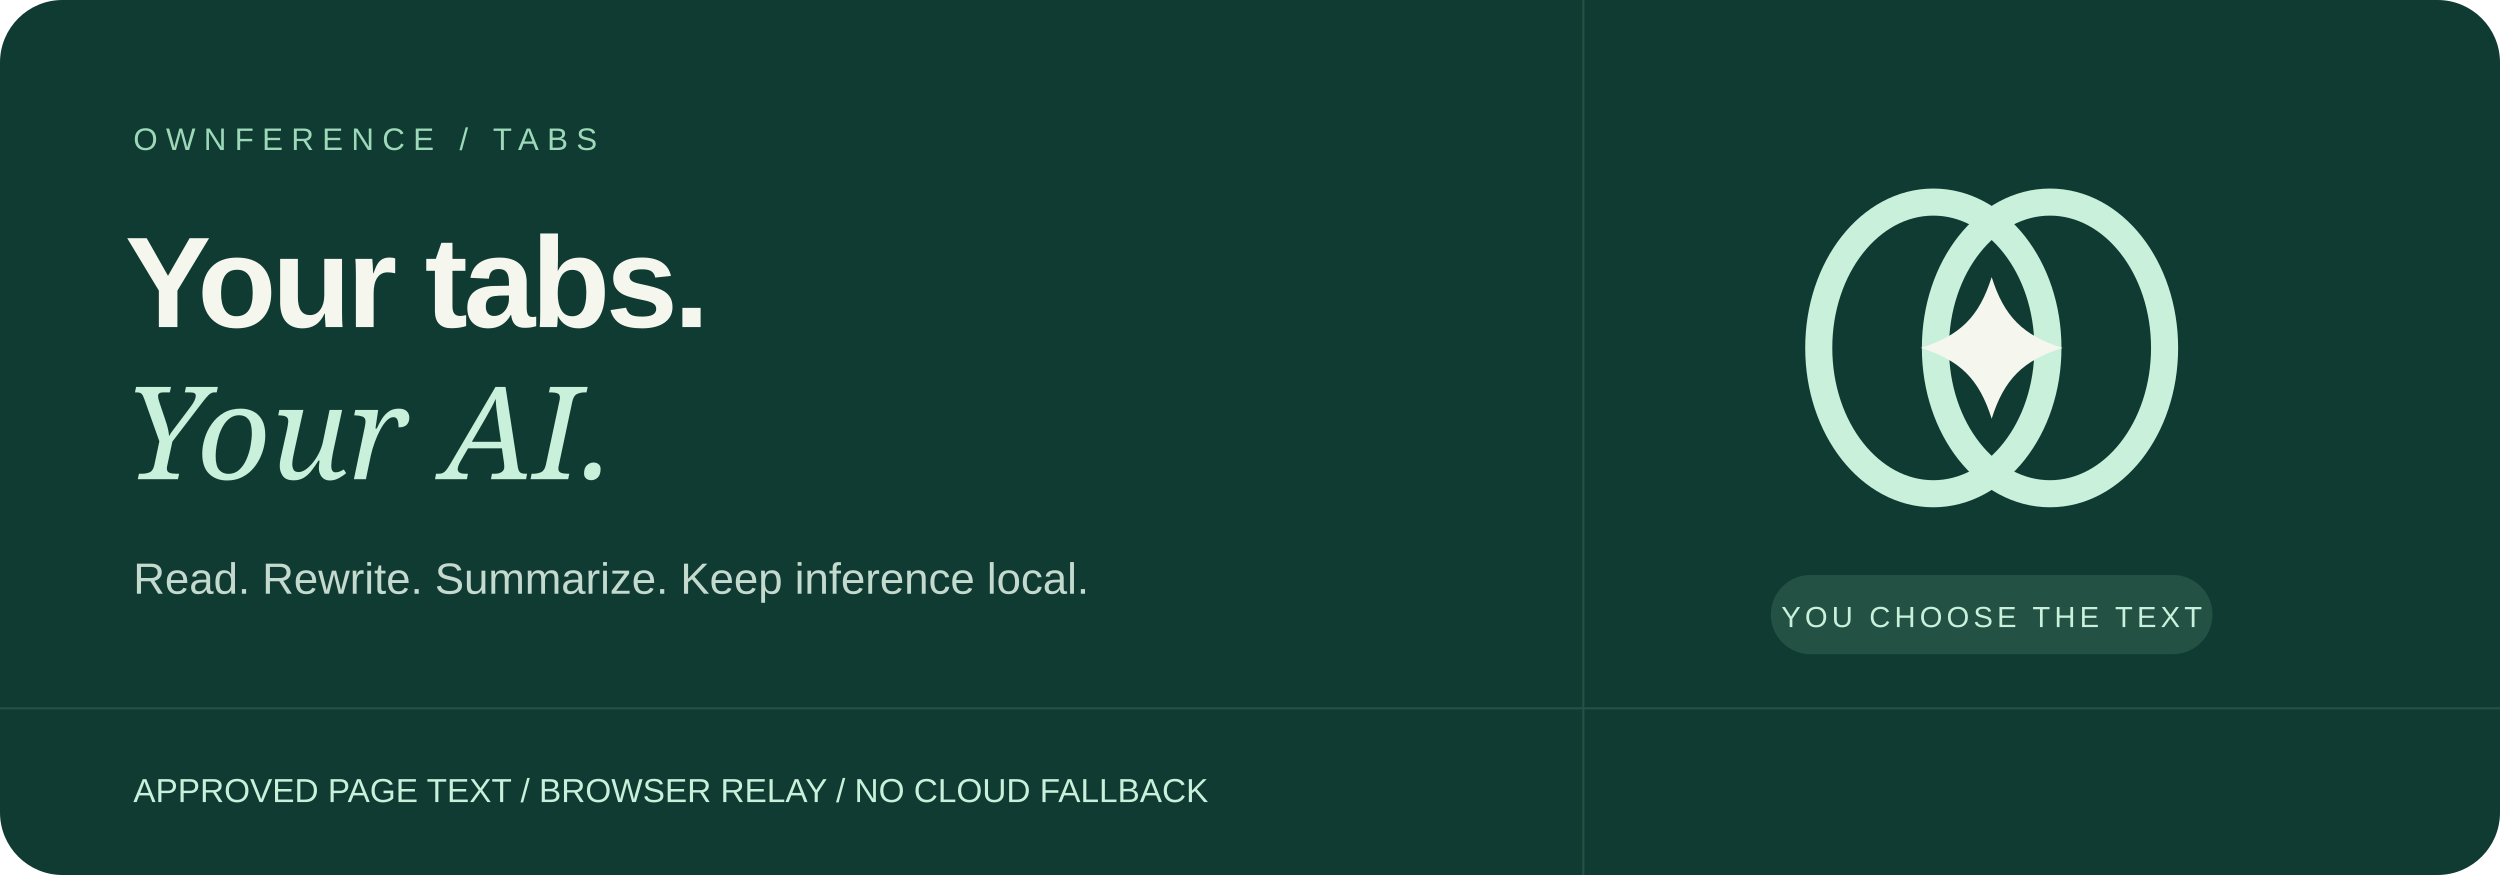
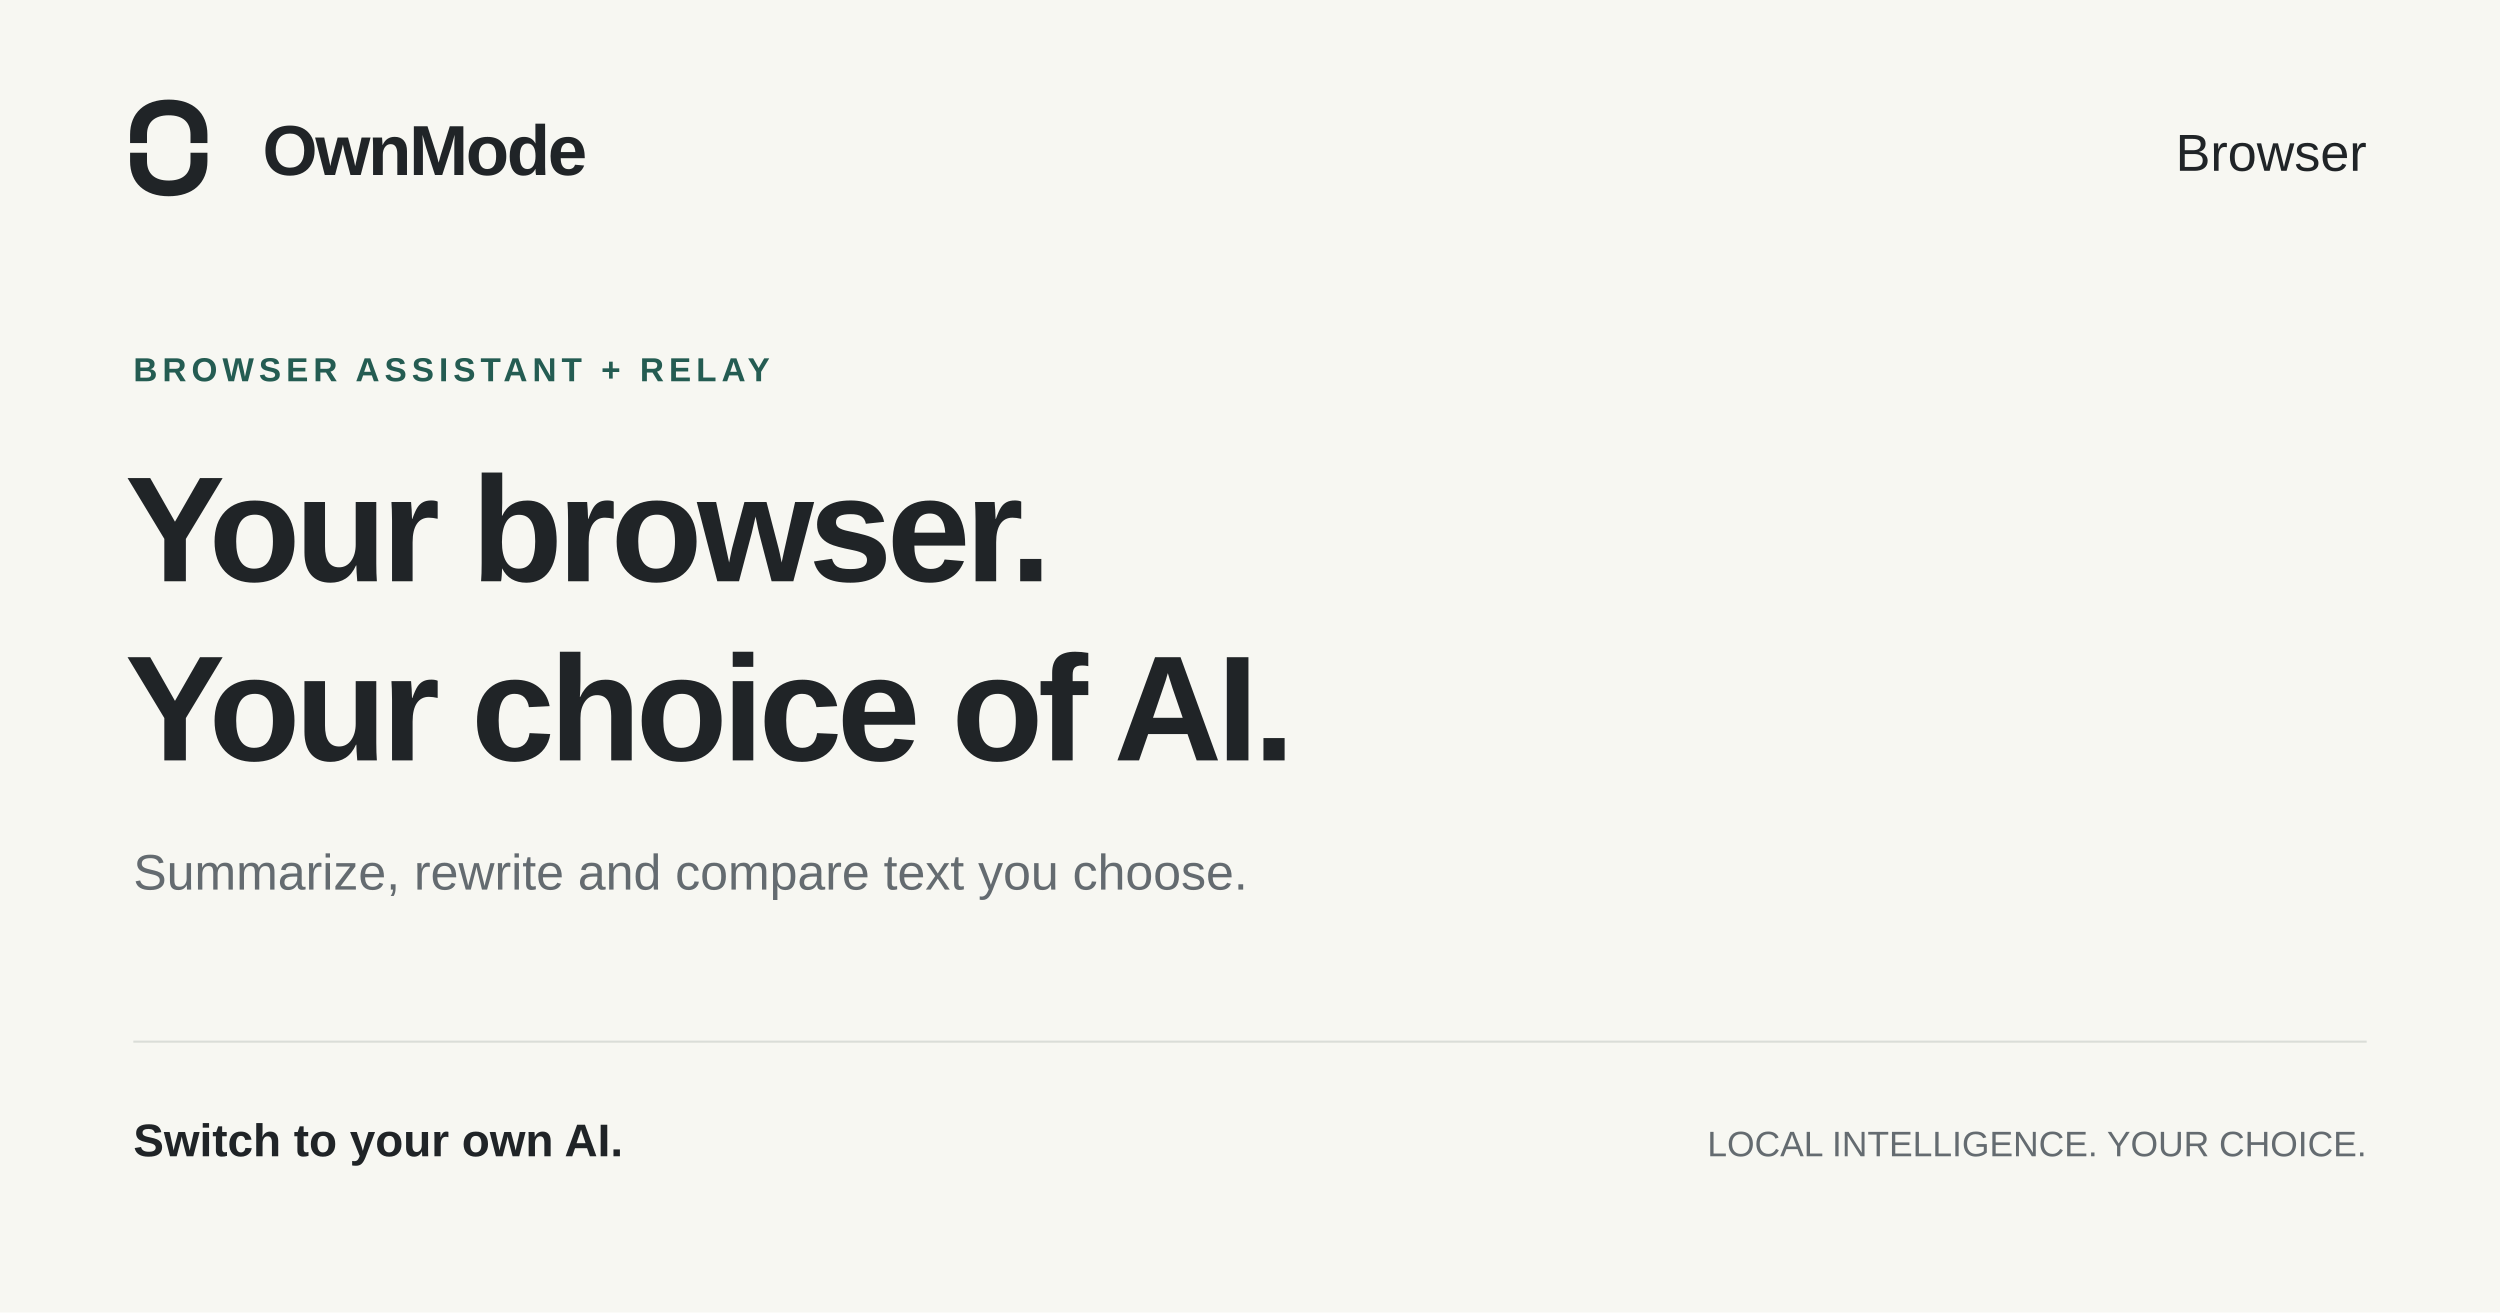
- <svg xmlns="http://www.w3.org/2000/svg" viewBox="0 0 1200 420" role="img" aria-labelledby="title desc">
-   <rect width="1200" height="420" rx="30" fill="#103b32" />
-   <path d="M760 0v420M0 340h1200" stroke="#235245" />
-   <text x="64" y="72" font-family="Arial,sans-serif" font-size="15" letter-spacing="4" fill="#9dd9b9">OWNFERENCE / TABS</text>
-   <text x="60" y="157" font-family="Arial,sans-serif" font-size="62" font-weight="700" letter-spacing="-2" fill="#f5f7ef">Your tabs.</text>
-   <text x="60" y="230" font-family="Georgia,serif" font-size="62" font-style="italic" fill="#c8f0da">Your AI.</text>
-   <text x="64" y="285" font-family="Arial,sans-serif" font-size="21" fill="#c5dacf">Read. Rewrite. Summarize. Keep inference local.</text>
-   <text x="64" y="385" font-family="Arial,sans-serif" font-size="16" fill="#c8f0da">APPROVED PAGE TEXT  /  BROWSER RELAY  /  NO CLOUD FALLBACK</text>
-   <g fill="none" stroke="#c8f0da" stroke-width="13">
-     <ellipse cx="928" cy="167" rx="55" ry="70" />
-     <ellipse cx="984" cy="167" rx="55" ry="70" />
+ <svg xmlns="http://www.w3.org/2000/svg" width="1200" height="630" viewBox="0 0 1200 630" role="img" aria-labelledby="title desc">
+   <rect width="1200" height="630" fill="#F7F7F2" />
+   <g transform="translate(52 42) scale(.58)" fill="#202427">
+     <path d="M18 46v-7C18 21 30 10 50 10s32 11 32 29v7H68v-7c0-10-6-16-18-16s-18 6-18 16v7H18zm0 8h14v7c0 10 6 16 18 16s18-6 18-16v-7h14v7c0 18-12 29-32 29S18 79 18 61v-7z" />
  </g>
-   <path d="M956 133c6 19 15 28 34 34-19 6-28 15-34 34-6-19-15-28-34-34 19-6 28-15 34-34Z" fill="#f5f7ef" />
-   <rect x="850" y="276" width="212" height="38" rx="19" fill="#235245" />
-   <text x="956" y="301" text-anchor="middle" font-family="Arial,sans-serif" font-size="14" letter-spacing="2" fill="#c8f0da">YOU CHOOSE THE TEXT</text>
+   <g font-family="Arial, Helvetica, sans-serif" fill="#202427">
+     <text x="126" y="84" font-size="34" font-weight="700" letter-spacing="-1.1">OwnMode</text>
+     <text x="1136" y="82" text-anchor="end" font-size="25">Browser</text>
+     <text x="64" y="183" font-size="16" font-weight="700" letter-spacing="2.4" fill="#245C52">BROWSER ASSISTANT + RELAY</text>
+     <text x="60" y="279" font-size="72" font-weight="700" letter-spacing="-2.5">Your browser.</text>
+     <text x="60" y="365" font-size="72" font-weight="700" letter-spacing="-2.5">Your choice of AI.</text>
+     <text x="64" y="427" font-size="24" fill="#646B70">Summarize, rewrite and compare text you choose.</text>
+     <path d="M64 500h1072" stroke="#DADDD8" />
+     <text x="64" y="555" font-size="22" font-weight="700">Switch to your own AI.</text>
+     <text x="1136" y="555" text-anchor="end" font-size="17" fill="#646B70">LOCAL INTELLIGENCE. YOUR CHOICE.</text>
+   </g>
</svg>
